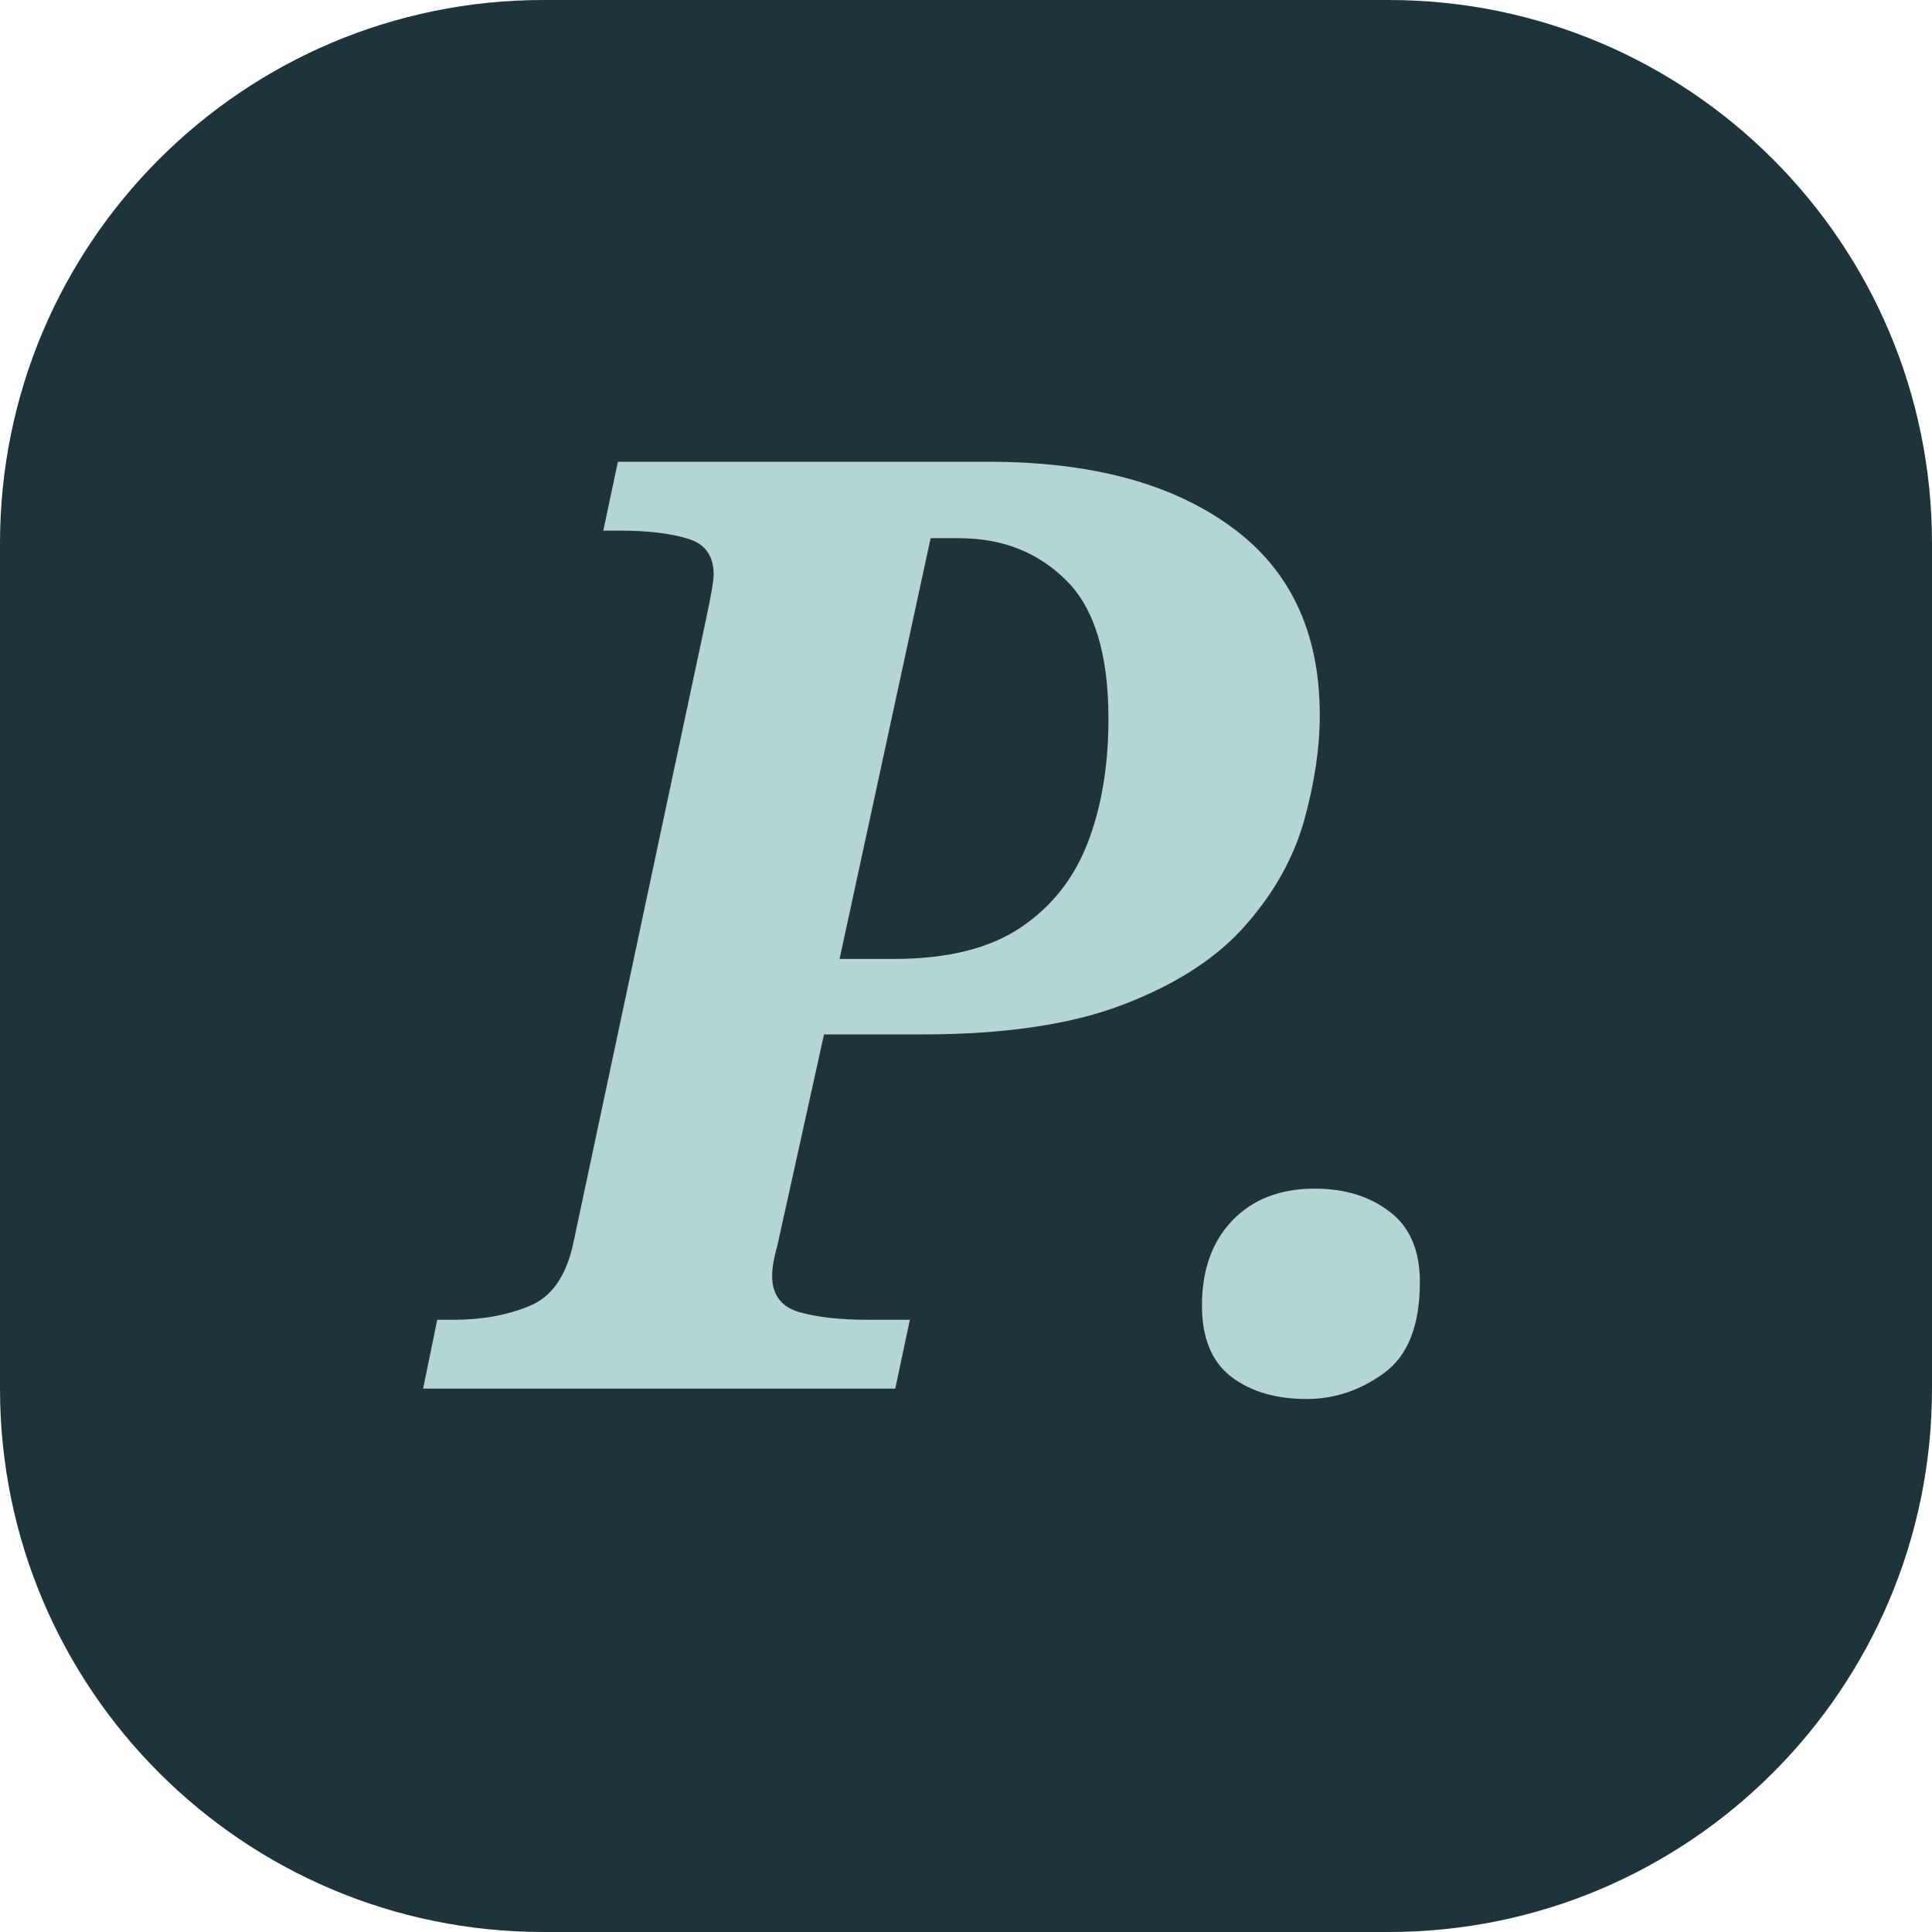
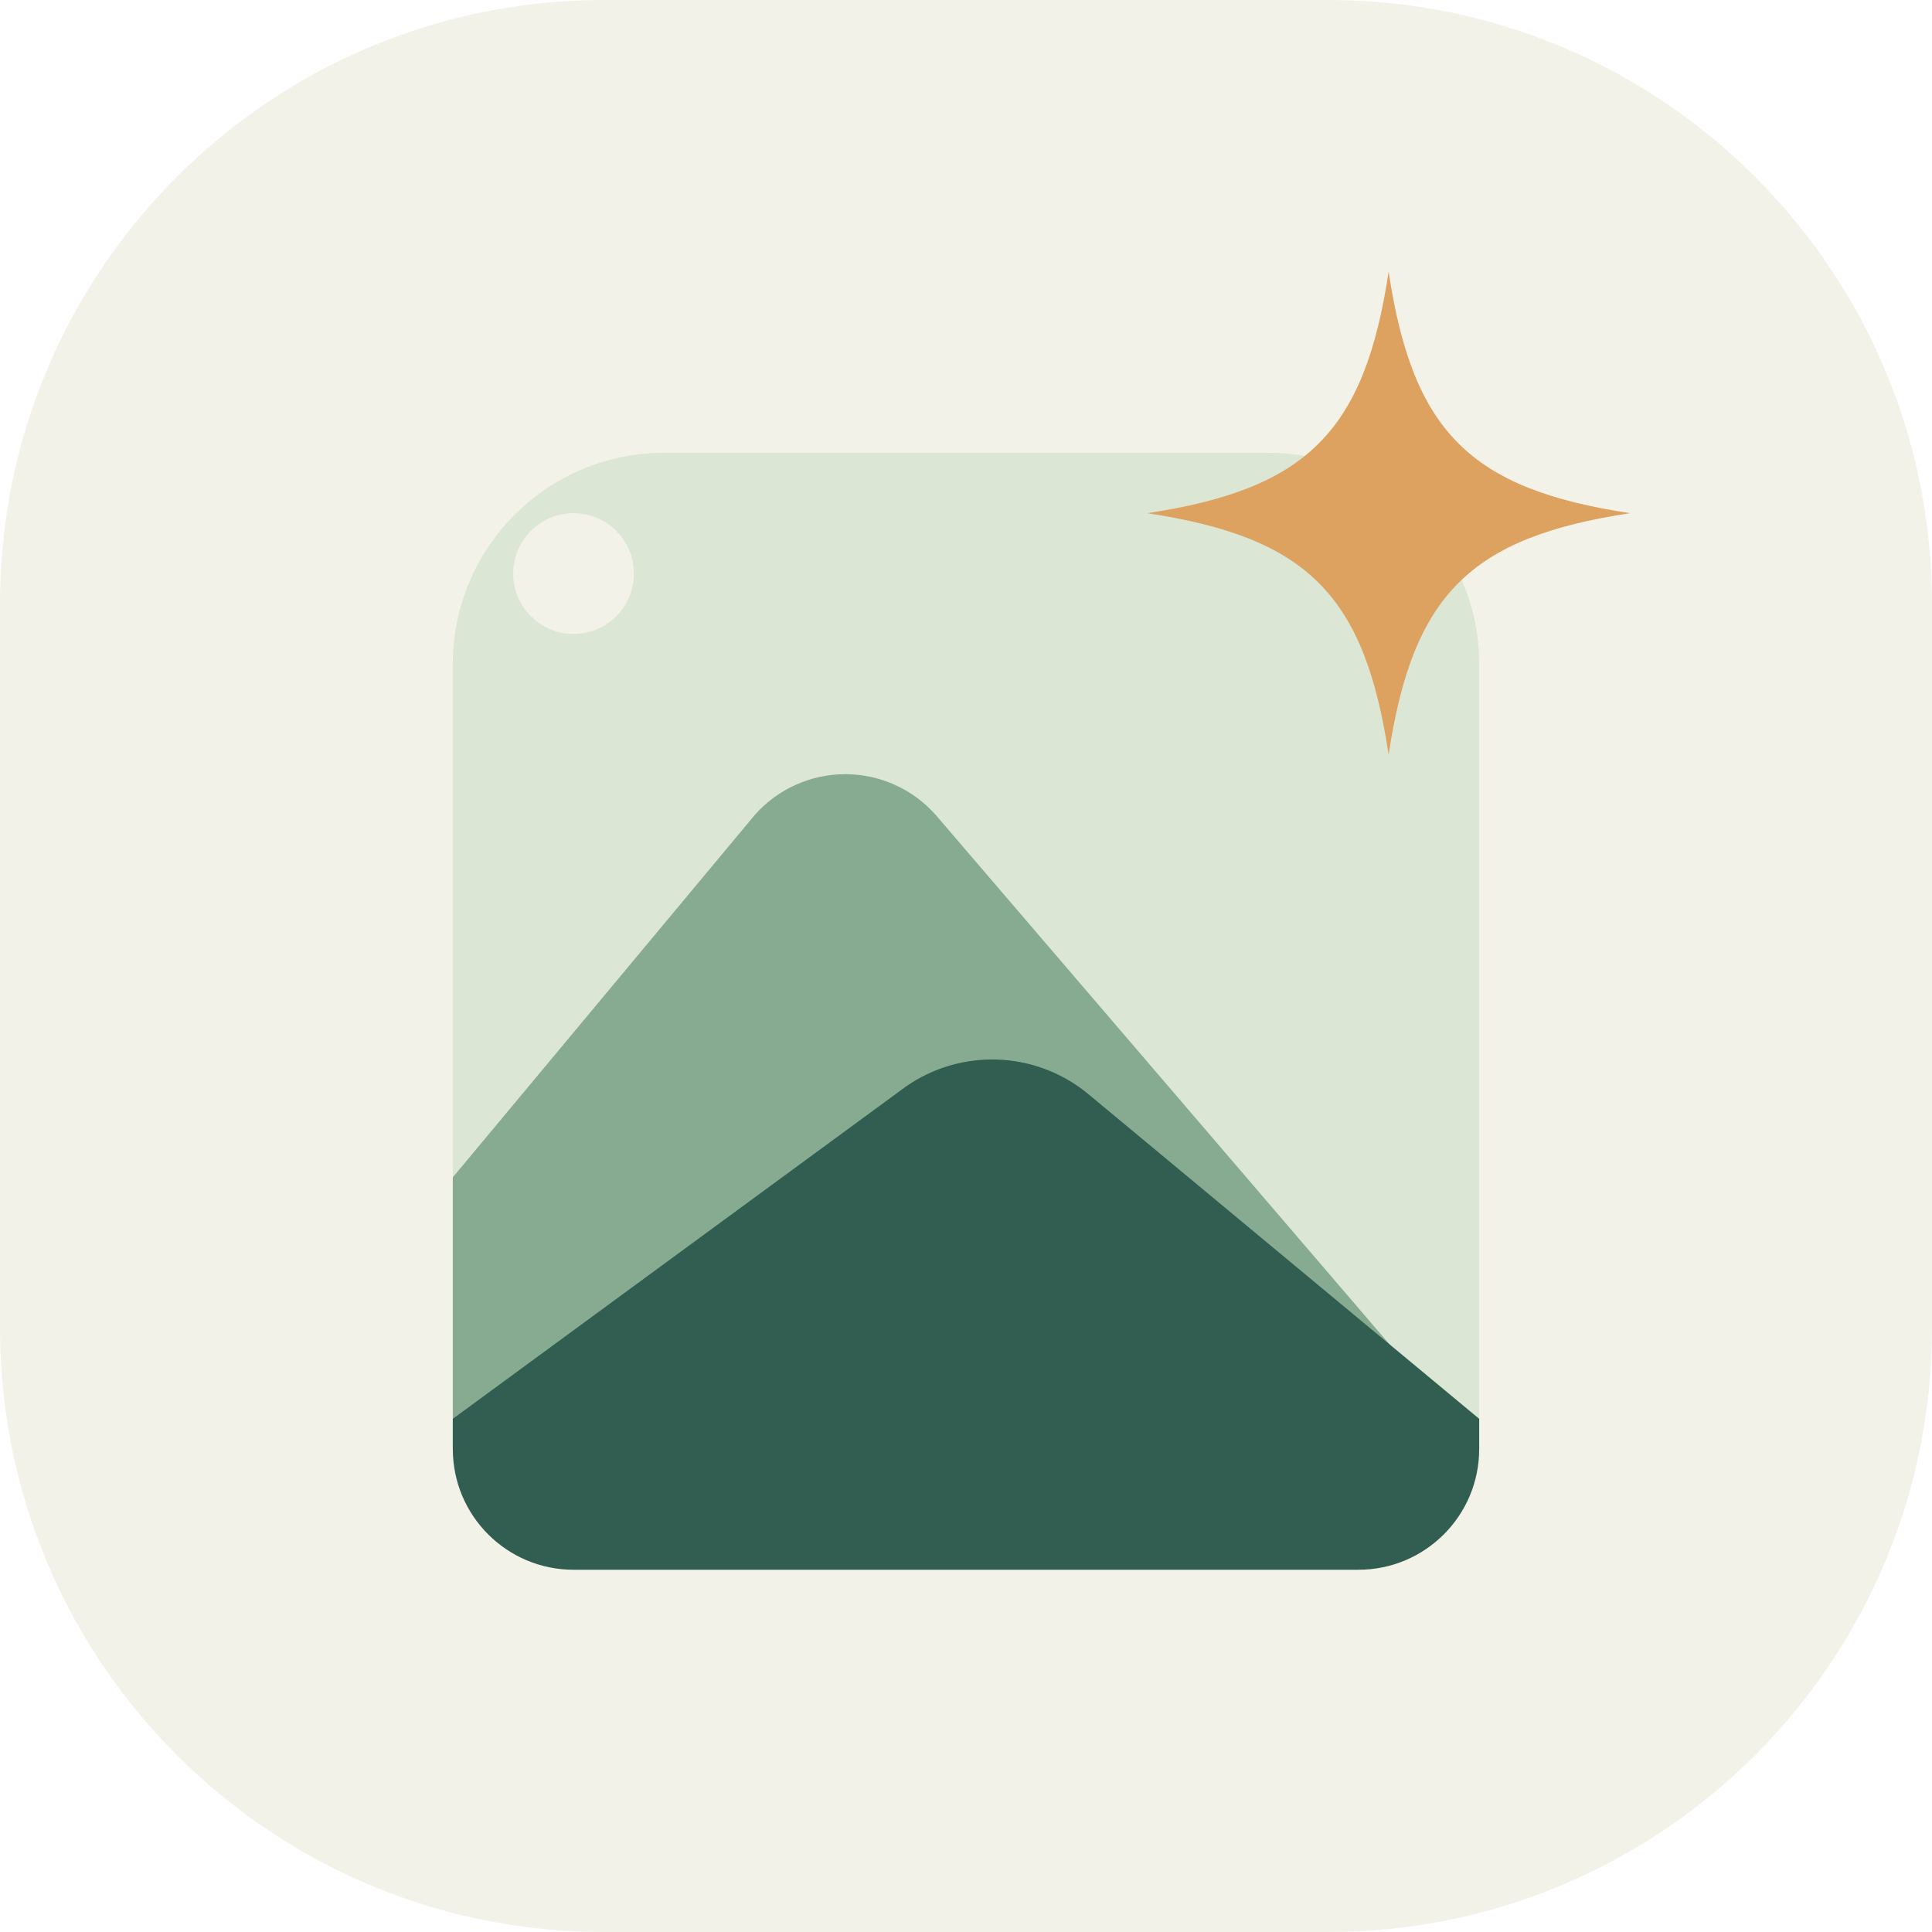
- <svg xmlns="http://www.w3.org/2000/svg" viewBox="0 0 64 64">
-   <rect width="64" height="64" rx="18" fill="#1e343a" />
-   <text x="15" y="46" font-family="Georgia,serif" font-style="italic" font-weight="bold" font-size="43" fill="#b4d5d1">P.</text>
+ <svg xmlns="http://www.w3.org/2000/svg" viewBox="0 0 64 64" fill="none">
+   <rect width="64" height="64" rx="20" fill="#F3F2E8" />
+   <path d="M15 22a7 7 0 0 1 7-7h20a7 7 0 0 1 7 7v26H15V22Z" fill="#DBE6D5" />
+   <path d="m15 39 10-12a4 4 0 0 1 6 0l18 21H15v-9Z" fill="#86AB91" />
+   <path d="m15 47 15-11a5 5 0 0 1 6 .2L49 47v1a4 4 0 0 1-4 4H19a4 4 0 0 1-4-4v-1Z" fill="#315E50" />
+   <path class="brand-spark" d="M46 9c.8 5.3 2.7 7.2 8 8-5.3.8-7.2 2.7-8 8-.8-5.3-2.7-7.2-8-8 5.3-.8 7.2-2.7 8-8Z" fill="#DDA25F" />
+   <circle cx="19" cy="19" r="2" fill="#F3F2E8" />
</svg>
